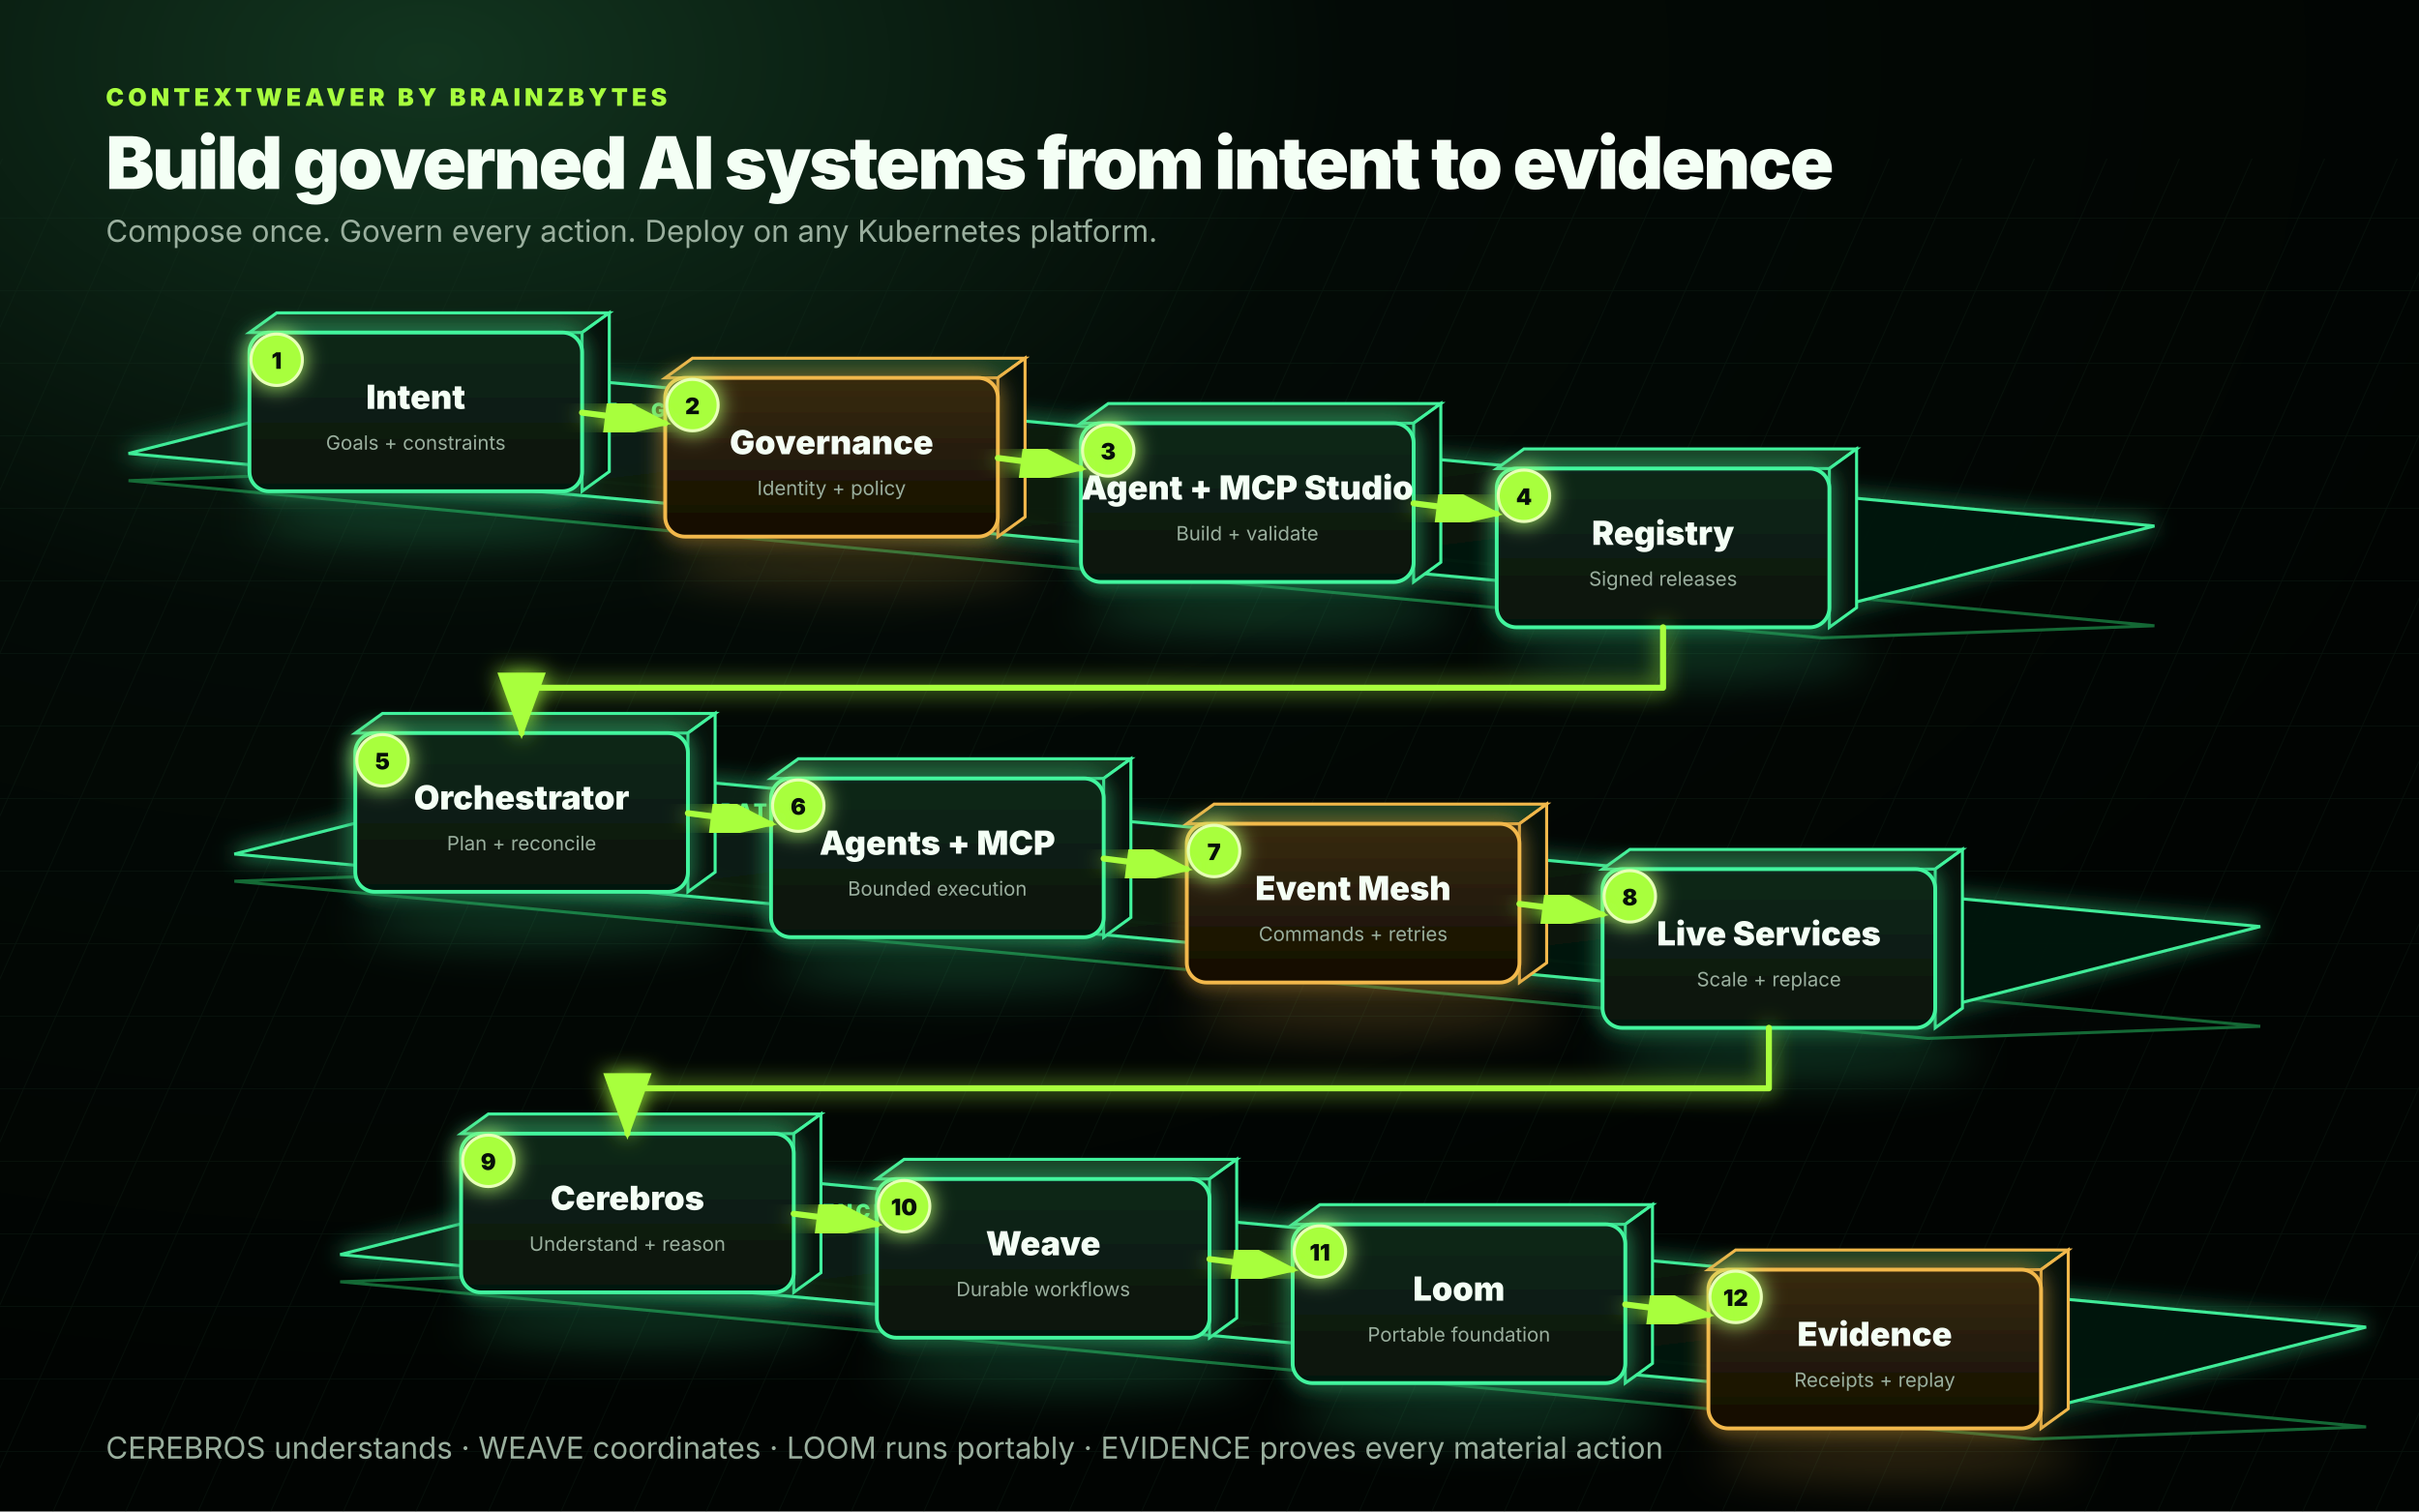
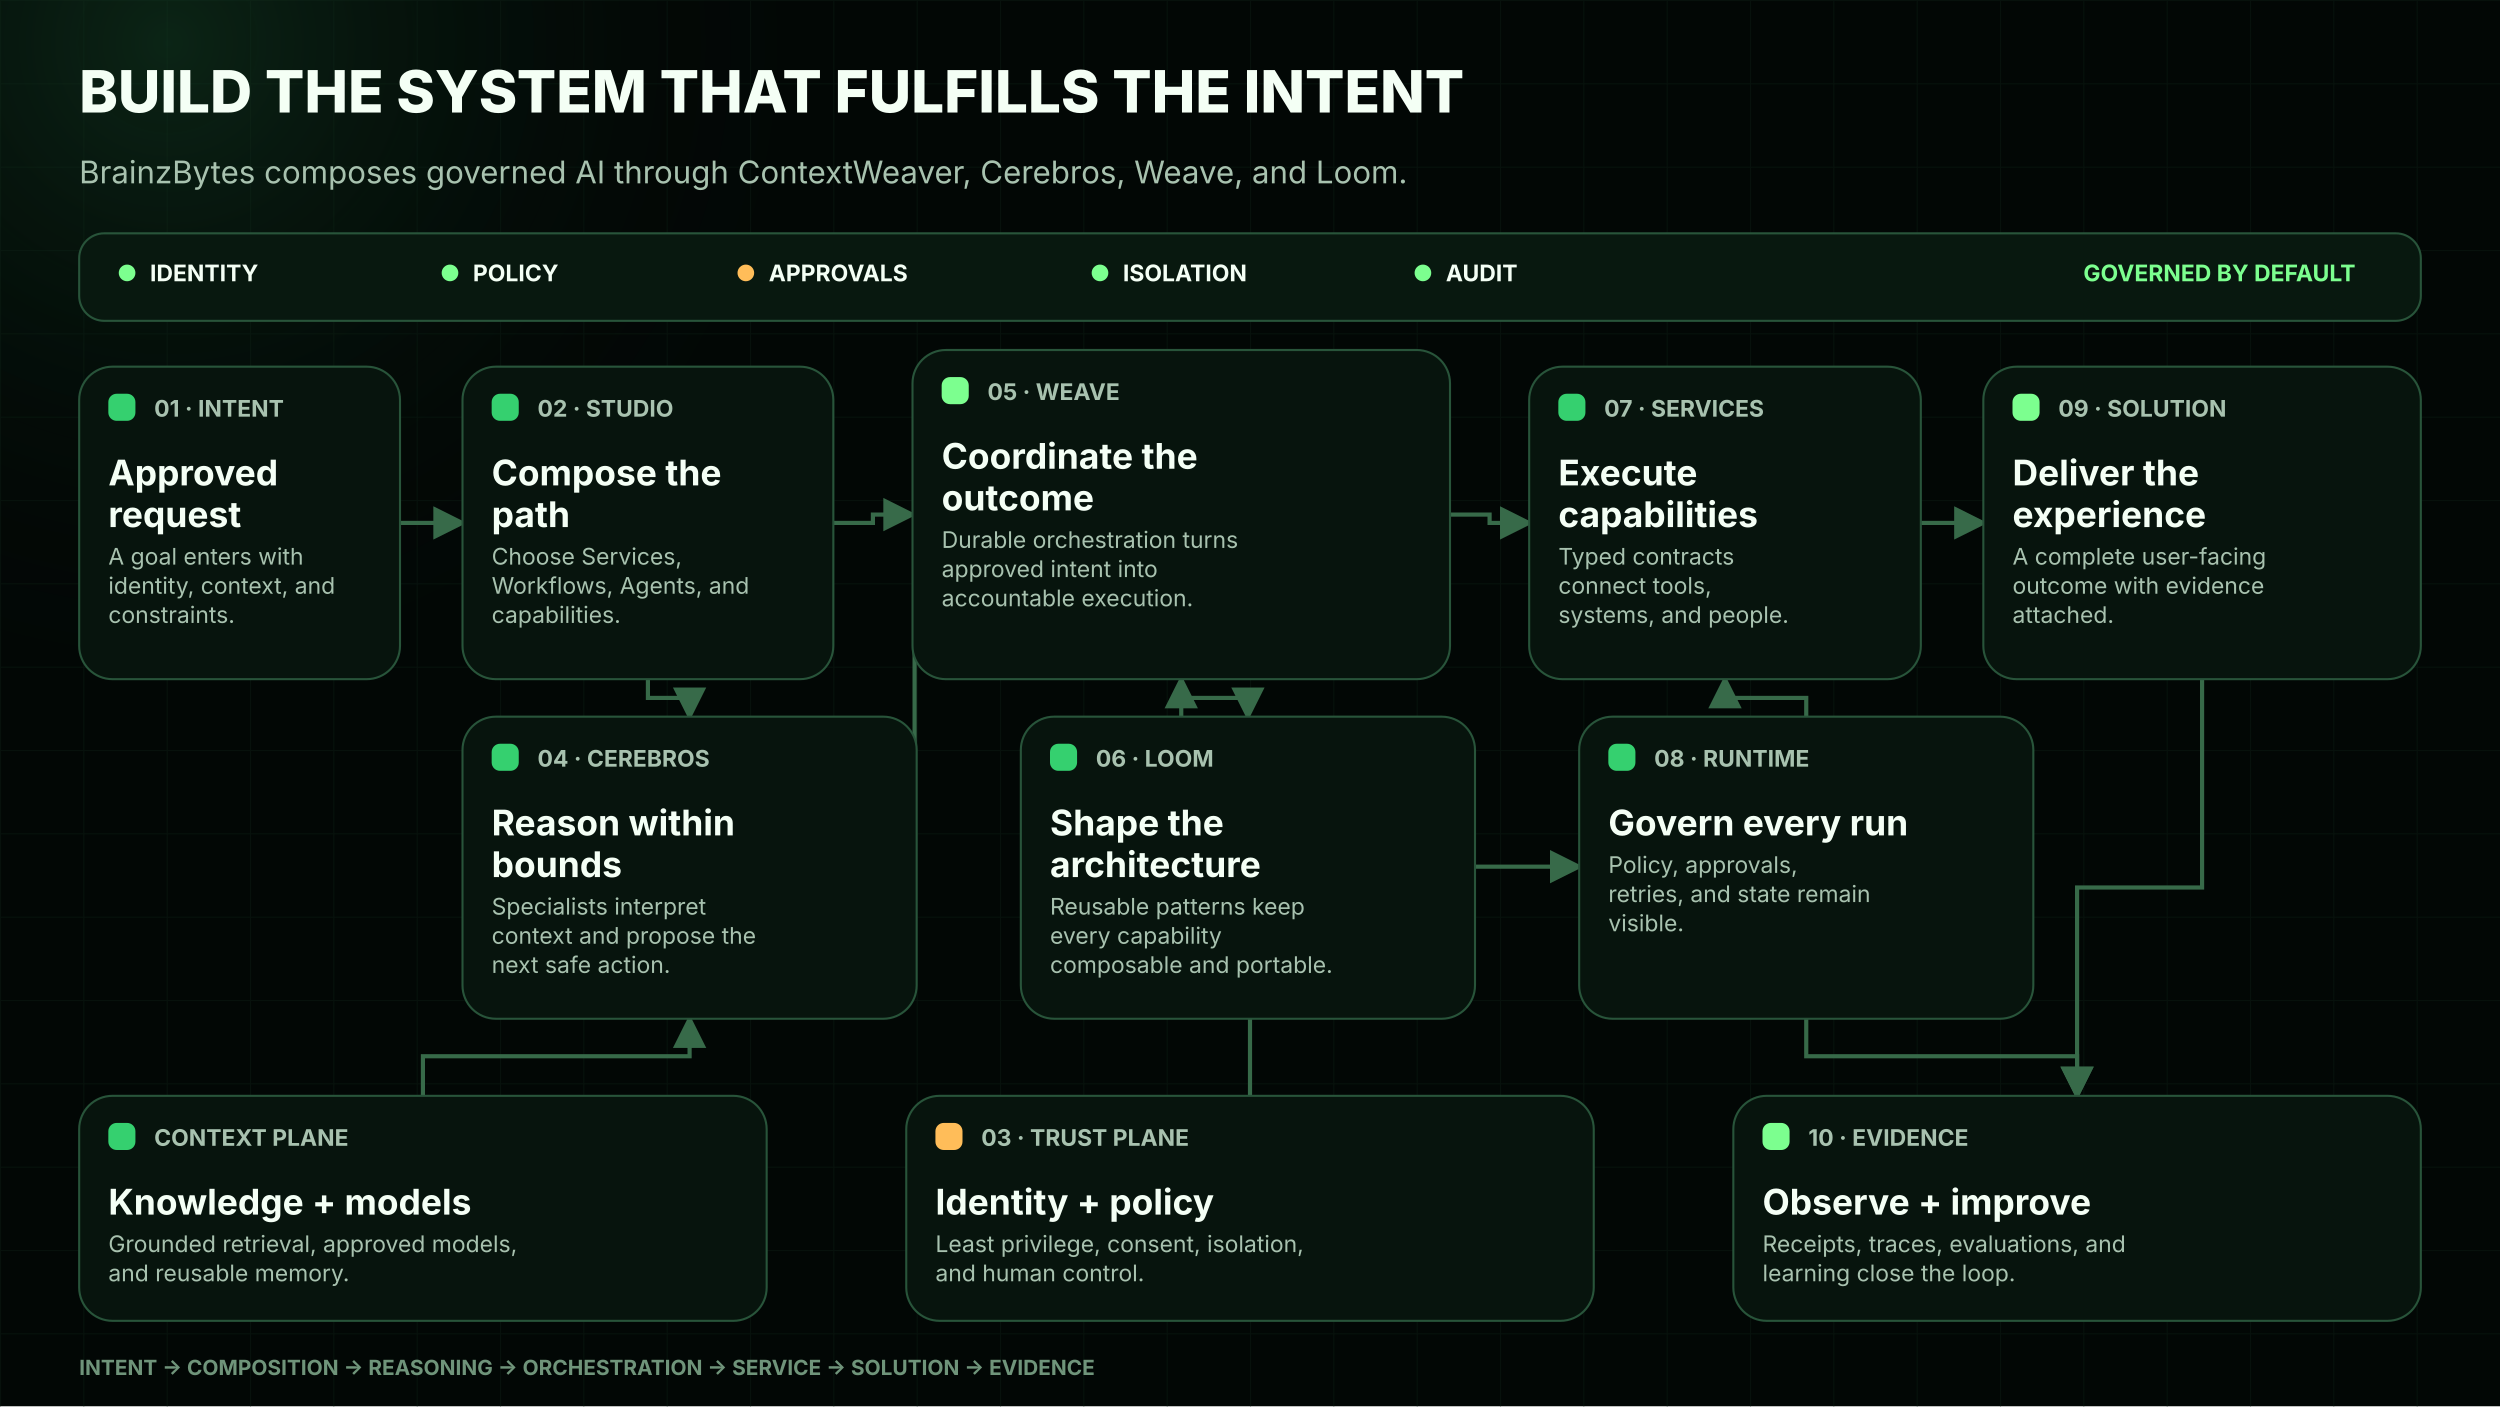
- <svg xmlns="http://www.w3.org/2000/svg" width="1600" height="1000" viewBox="0 0 1600 1000" role="img" aria-labelledby="title desc">
+ <svg xmlns="http://www.w3.org/2000/svg" viewBox="0 0 1200 675" role="img" aria-labelledby="title description">
  <defs>
-     <radialGradient id="bg" cx="18%" cy="4%" r="90%">
-       <stop stop-color="#12351F" />
-       <stop offset=".42" stop-color="#030A06" />
-       <stop offset="1" stop-color="#010402" />
+     <pattern id="grid" width="40" height="40" patternUnits="userSpaceOnUse">
+       <path d="M40 0H0V40" fill="none" stroke="#07110c" stroke-width="1" />
+     </pattern>
+     <radialGradient id="glowA">
+       <stop stop-color="#123a22" />
+       <stop offset="1" stop-color="#020705" stop-opacity="0" />
    </radialGradient>
-     <linearGradient id="plane" x1="0" y1="0" x2="1" y2="1">
-       <stop stop-color="#0C2516" />
-       <stop offset="1" stop-color="#041009" />
-     </linearGradient>
-     <linearGradient id="front" x1="0" y1="0" x2="0" y2="1">
-       <stop stop-color="#10291A" />
-       <stop offset="1" stop-color="#06120B" />
-     </linearGradient>
-     <linearGradient id="amberFront" x1="0" y1="0" x2="0" y2="1">
-       <stop stop-color="#382B0D" />
-       <stop offset="1" stop-color="#120D03" />
-     </linearGradient>
-     <filter id="glow" x="-80%" y="-80%" width="260%" height="260%">
-       <feGaussianBlur stdDeviation="7" result="b" />
-       <feMerge>
-         <feMergeNode in="b" />
-         <feMergeNode in="SourceGraphic" />
-       </feMerge>
-     </filter>
-     <filter id="shadow" x="-50%" y="-50%" width="220%" height="240%">
-       <feGaussianBlur stdDeviation="14" />
-     </filter>
-     <pattern id="grid" width="48" height="48" patternUnits="userSpaceOnUse" patternTransform="skewX(-24)">
-       <path d="M48 0H0V48" fill="none" stroke="#173623" stroke-width="1" />
-     </pattern>
-     <marker id="arrow" markerWidth="12" markerHeight="12" refX="10" refY="4" orient="auto">
-       <path d="M0 0L11 4L0 8Z" fill="#A8FF3E" />
+     <marker id="arrow" markerWidth="8" markerHeight="8" refX="7" refY="4" orient="auto">
+       <path d="M0 0L8 4L0 8Z" fill="#376a49" />
    </marker>
-     <style>
-     text{font-family:Inter,ui-sans-serif,system-ui,-apple-system,BlinkMacSystemFont,"Segoe UI",sans-serif}
-     .eyebrow{font-size:16px;font-weight:850;letter-spacing:2.7px;fill:#A8FF3E}
-     .title{font-size:48px;font-weight:900;letter-spacing:-1.4px;fill:#F4FFF5}
-     .subtitle{font-size:20px;fill:#9AAF9E}
-     .plane-label{font-size:13px;font-weight:850;letter-spacing:2px;fill:#42F59E}
-     .block-title{font-size:22px;font-weight:850;fill:#F4FFF5;text-anchor:middle}
-     .block-copy{font-size:13px;fill:#9AAF9E;text-anchor:middle}
-     .side-copy{font-size:13px;fill:#9AAF9E;text-anchor:start}
-     .number{font-size:15px;font-weight:900;fill:#071009;text-anchor:middle}
-     .route{fill:none;stroke:#A8FF3E;stroke-width:4;stroke-linecap:round;stroke-linejoin:round;marker-end:url(#arrow);filter:url(#glow)}
-   </style>
  </defs>
-   <rect width="1600" height="1000" fill="url(#bg)" />
-   <rect y="105" width="1600" height="895" fill="url(#grid)" opacity=".28" />
-   <text x="70" y="70" class="eyebrow">CONTEXTWEAVER BY BRAINZBYTES</text>
-   <text x="70" y="125" class="title">Build governed AI systems from intent to evidence</text>
-   <text x="70" y="160" class="subtitle">Compose once. Govern every action. Deploy on any Kubernetes platform.</text>
-   <g>
-     <polygon points="85,318 1205,422 1425,414 305,310" fill="#020704" stroke="#16733B" stroke-width="2" opacity=".9" />
-     <polygon points="85,300 1205,404 1425,348 305,244" fill="url(#plane)" stroke="#42F59E" stroke-width="2" opacity=".96" filter="url(#glow)" />
-     <text x="329" y="276" class="plane-label">COMPOSE + GOVERN</text>
-   </g>
-   <g>
-     <polygon points="155,583 1275,687 1495,679 375,575" fill="#020704" stroke="#16733B" stroke-width="2" opacity=".9" />
-     <polygon points="155,565 1275,669 1495,613 375,509" fill="url(#plane)" stroke="#42F59E" stroke-width="2" opacity=".96" filter="url(#glow)" />
-     <text x="399" y="541" class="plane-label">ORCHESTRATE + EXECUTE</text>
-   </g>
-   <g>
-     <polygon points="225,848 1345,952 1565,944 445,840" fill="#020704" stroke="#16733B" stroke-width="2" opacity=".9" />
-     <polygon points="225,830 1345,934 1565,878 445,774" fill="url(#plane)" stroke="#42F59E" stroke-width="2" opacity=".96" filter="url(#glow)" />
-     <text x="469" y="806" class="plane-label">INTELLIGENCE + EVIDENCE</text>
-   </g>
-   <g id="intent">
-     <ellipse cx="289.0" cy="343" rx="121" ry="17" fill="#42F59E" opacity=".18" filter="url(#shadow)" />
-     <polygon points="165,220 183,207 403,207 385,220" fill="#163B22" stroke="#42F59E" stroke-width="2" />
-     <polygon points="385,220 403,207 403,312 385,325" fill="#06100A" stroke="#42F59E" stroke-width="2" />
-     <rect x="165" y="220" width="220" height="105" rx="13" fill="url(#front)" stroke="#42F59E" stroke-width="2.5" filter="url(#glow)" />
-     <circle cx="183" cy="238" r="17" fill="#A8FF3E" stroke="#E8FFB8" stroke-width="2" filter="url(#glow)" />
-     <text x="183" y="244" class="number">1</text>
-     <text x="275.0" y="270.5" class="block-title">Intent</text>
-     <text x="275.0" y="297.5" class="block-copy">Goals + constraints</text>
-   </g>
-   <g id="governance">
-     <ellipse cx="564.0" cy="373" rx="121" ry="17" fill="#F2B84B" opacity=".18" filter="url(#shadow)" />
-     <polygon points="440,250 458,237 678,237 660,250" fill="#163B22" stroke="#F2B84B" stroke-width="2" />
-     <polygon points="660,250 678,237 678,342 660,355" fill="#06100A" stroke="#F2B84B" stroke-width="2" />
-     <rect x="440" y="250" width="220" height="105" rx="13" fill="url(#amberFront)" stroke="#F2B84B" stroke-width="2.5" filter="url(#glow)" />
-     <circle cx="458" cy="268" r="17" fill="#A8FF3E" stroke="#E8FFB8" stroke-width="2" filter="url(#glow)" />
-     <text x="458" y="274" class="number">2</text>
-     <text x="550.0" y="300.5" class="block-title">Governance</text>
-     <text x="550.0" y="327.5" class="block-copy">Identity + policy</text>
-   </g>
-   <g id="studio">
-     <ellipse cx="839.0" cy="403" rx="121" ry="17" fill="#42F59E" opacity=".18" filter="url(#shadow)" />
-     <polygon points="715,280 733,267 953,267 935,280" fill="#163B22" stroke="#42F59E" stroke-width="2" />
-     <polygon points="935,280 953,267 953,372 935,385" fill="#06100A" stroke="#42F59E" stroke-width="2" />
-     <rect x="715" y="280" width="220" height="105" rx="13" fill="url(#front)" stroke="#42F59E" stroke-width="2.5" filter="url(#glow)" />
-     <circle cx="733" cy="298" r="17" fill="#A8FF3E" stroke="#E8FFB8" stroke-width="2" filter="url(#glow)" />
-     <text x="733" y="304" class="number">3</text>
-     <text x="825.0" y="330.5" class="block-title">Agent + MCP Studio</text>
-     <text x="825.0" y="357.5" class="block-copy">Build + validate</text>
-   </g>
-   <g id="registry">
-     <ellipse cx="1114.0" cy="433" rx="121" ry="17" fill="#42F59E" opacity=".18" filter="url(#shadow)" />
-     <polygon points="990,310 1008,297 1228,297 1210,310" fill="#163B22" stroke="#42F59E" stroke-width="2" />
-     <polygon points="1210,310 1228,297 1228,402 1210,415" fill="#06100A" stroke="#42F59E" stroke-width="2" />
-     <rect x="990" y="310" width="220" height="105" rx="13" fill="url(#front)" stroke="#42F59E" stroke-width="2.5" filter="url(#glow)" />
-     <circle cx="1008" cy="328" r="17" fill="#A8FF3E" stroke="#E8FFB8" stroke-width="2" filter="url(#glow)" />
-     <text x="1008" y="334" class="number">4</text>
-     <text x="1100.0" y="360.5" class="block-title">Registry</text>
-     <text x="1100.0" y="387.5" class="block-copy">Signed releases</text>
-   </g>
-   <g id="orchestrator">
-     <ellipse cx="359.0" cy="608" rx="121" ry="17" fill="#42F59E" opacity=".18" filter="url(#shadow)" />
-     <polygon points="235,485 253,472 473,472 455,485" fill="#163B22" stroke="#42F59E" stroke-width="2" />
-     <polygon points="455,485 473,472 473,577 455,590" fill="#06100A" stroke="#42F59E" stroke-width="2" />
-     <rect x="235" y="485" width="220" height="105" rx="13" fill="url(#front)" stroke="#42F59E" stroke-width="2.5" filter="url(#glow)" />
-     <circle cx="253" cy="503" r="17" fill="#A8FF3E" stroke="#E8FFB8" stroke-width="2" filter="url(#glow)" />
-     <text x="253" y="509" class="number">5</text>
-     <text x="345.0" y="535.5" class="block-title">Orchestrator</text>
-     <text x="345.0" y="562.5" class="block-copy">Plan + reconcile</text>
-   </g>
-   <g id="runtime">
-     <ellipse cx="634.0" cy="638" rx="121" ry="17" fill="#42F59E" opacity=".18" filter="url(#shadow)" />
-     <polygon points="510,515 528,502 748,502 730,515" fill="#163B22" stroke="#42F59E" stroke-width="2" />
-     <polygon points="730,515 748,502 748,607 730,620" fill="#06100A" stroke="#42F59E" stroke-width="2" />
-     <rect x="510" y="515" width="220" height="105" rx="13" fill="url(#front)" stroke="#42F59E" stroke-width="2.5" filter="url(#glow)" />
-     <circle cx="528" cy="533" r="17" fill="#A8FF3E" stroke="#E8FFB8" stroke-width="2" filter="url(#glow)" />
-     <text x="528" y="539" class="number">6</text>
-     <text x="620.0" y="565.5" class="block-title">Agents + MCP</text>
-     <text x="620.0" y="592.5" class="block-copy">Bounded execution</text>
-   </g>
-   <g id="mesh">
-     <ellipse cx="909.0" cy="668" rx="121" ry="17" fill="#F2B84B" opacity=".18" filter="url(#shadow)" />
-     <polygon points="785,545 803,532 1023,532 1005,545" fill="#163B22" stroke="#F2B84B" stroke-width="2" />
-     <polygon points="1005,545 1023,532 1023,637 1005,650" fill="#06100A" stroke="#F2B84B" stroke-width="2" />
-     <rect x="785" y="545" width="220" height="105" rx="13" fill="url(#amberFront)" stroke="#F2B84B" stroke-width="2.5" filter="url(#glow)" />
-     <circle cx="803" cy="563" r="17" fill="#A8FF3E" stroke="#E8FFB8" stroke-width="2" filter="url(#glow)" />
-     <text x="803" y="569" class="number">7</text>
-     <text x="895.0" y="595.5" class="block-title">Event Mesh</text>
-     <text x="895.0" y="622.5" class="block-copy">Commands + retries</text>
-   </g>
-   <g id="services">
-     <ellipse cx="1184.0" cy="698" rx="121" ry="17" fill="#42F59E" opacity=".18" filter="url(#shadow)" />
-     <polygon points="1060,575 1078,562 1298,562 1280,575" fill="#163B22" stroke="#42F59E" stroke-width="2" />
-     <polygon points="1280,575 1298,562 1298,667 1280,680" fill="#06100A" stroke="#42F59E" stroke-width="2" />
-     <rect x="1060" y="575" width="220" height="105" rx="13" fill="url(#front)" stroke="#42F59E" stroke-width="2.5" filter="url(#glow)" />
-     <circle cx="1078" cy="593" r="17" fill="#A8FF3E" stroke="#E8FFB8" stroke-width="2" filter="url(#glow)" />
-     <text x="1078" y="599" class="number">8</text>
-     <text x="1170.0" y="625.5" class="block-title">Live Services</text>
-     <text x="1170.0" y="652.5" class="block-copy">Scale + replace</text>
-   </g>
-   <g id="cerebros">
-     <ellipse cx="429.0" cy="873" rx="121" ry="17" fill="#42F59E" opacity=".18" filter="url(#shadow)" />
-     <polygon points="305,750 323,737 543,737 525,750" fill="#163B22" stroke="#42F59E" stroke-width="2" />
-     <polygon points="525,750 543,737 543,842 525,855" fill="#06100A" stroke="#42F59E" stroke-width="2" />
-     <rect x="305" y="750" width="220" height="105" rx="13" fill="url(#front)" stroke="#42F59E" stroke-width="2.5" filter="url(#glow)" />
-     <circle cx="323" cy="768" r="17" fill="#A8FF3E" stroke="#E8FFB8" stroke-width="2" filter="url(#glow)" />
-     <text x="323" y="774" class="number">9</text>
-     <text x="415.0" y="800.5" class="block-title">Cerebros</text>
-     <text x="415.0" y="827.5" class="block-copy">Understand + reason</text>
-   </g>
-   <g id="weave">
-     <ellipse cx="704.0" cy="903" rx="121" ry="17" fill="#42F59E" opacity=".18" filter="url(#shadow)" />
-     <polygon points="580,780 598,767 818,767 800,780" fill="#163B22" stroke="#42F59E" stroke-width="2" />
-     <polygon points="800,780 818,767 818,872 800,885" fill="#06100A" stroke="#42F59E" stroke-width="2" />
-     <rect x="580" y="780" width="220" height="105" rx="13" fill="url(#front)" stroke="#42F59E" stroke-width="2.5" filter="url(#glow)" />
-     <circle cx="598" cy="798" r="17" fill="#A8FF3E" stroke="#E8FFB8" stroke-width="2" filter="url(#glow)" />
-     <text x="598" y="804" class="number">10</text>
-     <text x="690.0" y="830.5" class="block-title">Weave</text>
-     <text x="690.0" y="857.5" class="block-copy">Durable workflows</text>
-   </g>
-   <g id="loom">
-     <ellipse cx="979.0" cy="933" rx="121" ry="17" fill="#42F59E" opacity=".18" filter="url(#shadow)" />
-     <polygon points="855,810 873,797 1093,797 1075,810" fill="#163B22" stroke="#42F59E" stroke-width="2" />
-     <polygon points="1075,810 1093,797 1093,902 1075,915" fill="#06100A" stroke="#42F59E" stroke-width="2" />
-     <rect x="855" y="810" width="220" height="105" rx="13" fill="url(#front)" stroke="#42F59E" stroke-width="2.5" filter="url(#glow)" />
-     <circle cx="873" cy="828" r="17" fill="#A8FF3E" stroke="#E8FFB8" stroke-width="2" filter="url(#glow)" />
-     <text x="873" y="834" class="number">11</text>
-     <text x="965.0" y="860.5" class="block-title">Loom</text>
-     <text x="965.0" y="887.5" class="block-copy">Portable foundation</text>
-   </g>
-   <g id="evidence">
-     <ellipse cx="1254.0" cy="963" rx="121" ry="17" fill="#F2B84B" opacity=".18" filter="url(#shadow)" />
-     <polygon points="1130,840 1148,827 1368,827 1350,840" fill="#163B22" stroke="#F2B84B" stroke-width="2" />
-     <polygon points="1350,840 1368,827 1368,932 1350,945" fill="#06100A" stroke="#F2B84B" stroke-width="2" />
-     <rect x="1130" y="840" width="220" height="105" rx="13" fill="url(#amberFront)" stroke="#F2B84B" stroke-width="2.5" filter="url(#glow)" />
-     <circle cx="1148" cy="858" r="17" fill="#A8FF3E" stroke="#E8FFB8" stroke-width="2" filter="url(#glow)" />
-     <text x="1148" y="864" class="number">12</text>
-     <text x="1240.0" y="890.5" class="block-title">Evidence</text>
-     <text x="1240.0" y="917.5" class="block-copy">Receipts + replay</text>
-   </g>
-   <path d="M385 273 L440 280" class="route" />
-   <path d="M660 303 L715 310" class="route" />
-   <path d="M935 333 L990 340" class="route" />
-   <path d="M1100 415 L1100 455 L345 455 L345 485" class="route" />
-   <path d="M455 538 L510 545" class="route" />
-   <path d="M730 568 L785 575" class="route" />
-   <path d="M1005 598 L1060 605" class="route" />
-   <path d="M1170 680 L1170 720 L415 720 L415 750" class="route" />
-   <path d="M525 803 L580 810" class="route" />
-   <path d="M800 833 L855 840" class="route" />
-   <path d="M1075 863 L1130 870" class="route" />
-   <text x="70" y="965" class="subtitle">CEREBROS understands  ·  WEAVE coordinates  ·  LOOM runs portably  ·  EVIDENCE proves every material action</text>
+   <rect width="1200" height="675" fill="#020705" />
+   <rect width="1200" height="675" fill="url(#grid)" />
+   <circle cx="80" cy="20" r="310" fill="url(#glowA)" opacity=".58" />
+   <text font-family="Inter,Segoe UI,Arial,sans-serif" font-size="28" font-weight="800" fill="#f4fff5">
+     <tspan x="38" y="54">BUILD THE SYSTEM THAT FULFILLS THE INTENT</tspan>
+   </text>
+   <text font-family="Inter,Segoe UI,Arial,sans-serif" font-size="15" font-weight="400" fill="#a8c2af">
+     <tspan x="38" y="88">BrainzBytes composes governed AI through ContextWeaver, Cerebros, Weave, and Loom.</tspan>
+   </text>
+   <rect x="38" y="112" width="1124" height="42" rx="12" fill="#08180f" stroke="#28543a" />
+   <circle cx="61" cy="131" r="4" fill="#7cff8f" />
+   <text font-family="Inter,Segoe UI,Arial,sans-serif" font-size="11" font-weight="700" fill="#f4fff5">
+     <tspan x="72" y="135">IDENTITY</tspan>
+   </text>
+   <circle cx="216" cy="131" r="4" fill="#7cff8f" />
+   <text font-family="Inter,Segoe UI,Arial,sans-serif" font-size="11" font-weight="700" fill="#f4fff5">
+     <tspan x="227" y="135">POLICY</tspan>
+   </text>
+   <circle cx="358" cy="131" r="4" fill="#ffbd59" />
+   <text font-family="Inter,Segoe UI,Arial,sans-serif" font-size="11" font-weight="700" fill="#f4fff5">
+     <tspan x="369" y="135">APPROVALS</tspan>
+   </text>
+   <circle cx="528" cy="131" r="4" fill="#7cff8f" />
+   <text font-family="Inter,Segoe UI,Arial,sans-serif" font-size="11" font-weight="700" fill="#f4fff5">
+     <tspan x="539" y="135">ISOLATION</tspan>
+   </text>
+   <circle cx="683" cy="131" r="4" fill="#7cff8f" />
+   <text font-family="Inter,Segoe UI,Arial,sans-serif" font-size="11" font-weight="700" fill="#f4fff5">
+     <tspan x="694" y="135">AUDIT</tspan>
+   </text>
+   <text font-family="Inter,Segoe UI,Arial,sans-serif" font-size="11" font-weight="700" fill="#7cff8f">
+     <tspan x="1000" y="135">GOVERNED BY DEFAULT</tspan>
+   </text>
+   <polyline points="192,251 207,251 207,251 222,251" fill="none" stroke="#376a49" stroke-width="2" marker-end="url(#arrow)" />
+   <polyline points="400,251 419,251 419,247 438,247" fill="none" stroke="#376a49" stroke-width="2" marker-end="url(#arrow)" />
+   <polyline points="696,247 715,247 715,251 734,251" fill="none" stroke="#376a49" stroke-width="2" marker-end="url(#arrow)" />
+   <polyline points="922,251 937,251 937,251 952,251" fill="none" stroke="#376a49" stroke-width="2" marker-end="url(#arrow)" />
+   <polyline points="311,326 311,335 331,335 331,344" fill="none" stroke="#376a49" stroke-width="2" marker-end="url(#arrow)" />
+   <polyline points="440,416 439,416 439,247 438,247" fill="none" stroke="#376a49" stroke-width="2" marker-end="url(#arrow)" />
+   <polyline points="567,326 567,335 599,335 599,344" fill="none" stroke="#376a49" stroke-width="2" marker-end="url(#arrow)" />
+   <polyline points="708,416 733,416 733,416 758,416" fill="none" stroke="#376a49" stroke-width="2" marker-end="url(#arrow)" />
+   <polyline points="867,344 867,335 828,335 828,326" fill="none" stroke="#376a49" stroke-width="2" marker-end="url(#arrow)" />
+   <polyline points="1057,326 1057,426 997,426 997,526" fill="none" stroke="#376a49" stroke-width="2" marker-end="url(#arrow)" />
+   <polyline points="203,526 203,507 331,507 331,489" fill="none" stroke="#376a49" stroke-width="2" marker-end="url(#arrow)" />
+   <polyline points="600,526 600,426 567,426 567,326" fill="none" stroke="#376a49" stroke-width="2" marker-end="url(#arrow)" />
+   <polyline points="867,489 867,507 997,507 997,526" fill="none" stroke="#376a49" stroke-width="2" marker-end="url(#arrow)" />
+   <g id="intent" class="architecture-node">
+     <rect x="38" y="176" width="154" height="150" rx="16" fill="#07140d" stroke="#28543a" />
+     <rect x="52" y="189" width="13" height="13" rx="4" fill="#35d06f" />
+     <text font-family="Inter,Segoe UI,Arial,sans-serif" font-size="11" font-weight="700" fill="#a8c2af">
+       <tspan x="74" y="200">01 · INTENT</tspan>
+     </text>
+     <text font-family="Inter,Segoe UI,Arial,sans-serif" font-size="17" font-weight="700" fill="#f4fff5">
+       <tspan x="52" y="233">Approved</tspan>
+       <tspan x="52" y="253">request</tspan>
+     </text>
+     <text font-family="Inter,Segoe UI,Arial,sans-serif" font-size="11" font-weight="400" fill="#a8c2af">
+       <tspan x="52" y="271">A goal enters with</tspan>
+       <tspan x="52" y="285">identity, context, and</tspan>
+       <tspan x="52" y="299">constraints.</tspan>
+     </text>
+   </g>
+   <g id="studio" class="architecture-node">
+     <rect x="222" y="176" width="178" height="150" rx="16" fill="#07140d" stroke="#28543a" />
+     <rect x="236" y="189" width="13" height="13" rx="4" fill="#35d06f" />
+     <text font-family="Inter,Segoe UI,Arial,sans-serif" font-size="11" font-weight="700" fill="#a8c2af">
+       <tspan x="258" y="200">02 · STUDIO</tspan>
+     </text>
+     <text font-family="Inter,Segoe UI,Arial,sans-serif" font-size="17" font-weight="700" fill="#f4fff5">
+       <tspan x="236" y="233">Compose the</tspan>
+       <tspan x="236" y="253">path</tspan>
+     </text>
+     <text font-family="Inter,Segoe UI,Arial,sans-serif" font-size="11" font-weight="400" fill="#a8c2af">
+       <tspan x="236" y="271">Choose Services,</tspan>
+       <tspan x="236" y="285">Workflows, Agents, and</tspan>
+       <tspan x="236" y="299">capabilities.</tspan>
+     </text>
+   </g>
+   <g id="weave" class="architecture-node">
+     <rect x="438" y="168" width="258" height="158" rx="16" fill="#07140d" stroke="#28543a" />
+     <rect x="452" y="181" width="13" height="13" rx="4" fill="#7cff8f" />
+     <text font-family="Inter,Segoe UI,Arial,sans-serif" font-size="11" font-weight="700" fill="#a8c2af">
+       <tspan x="474" y="192">05 · WEAVE</tspan>
+     </text>
+     <text font-family="Inter,Segoe UI,Arial,sans-serif" font-size="17" font-weight="700" fill="#f4fff5">
+       <tspan x="452" y="225">Coordinate the</tspan>
+       <tspan x="452" y="245">outcome</tspan>
+     </text>
+     <text font-family="Inter,Segoe UI,Arial,sans-serif" font-size="11" font-weight="400" fill="#a8c2af">
+       <tspan x="452" y="263">Durable orchestration turns</tspan>
+       <tspan x="452" y="277">approved intent into</tspan>
+       <tspan x="452" y="291">accountable execution.</tspan>
+     </text>
+   </g>
+   <g id="services" class="architecture-node">
+     <rect x="734" y="176" width="188" height="150" rx="16" fill="#07140d" stroke="#28543a" />
+     <rect x="748" y="189" width="13" height="13" rx="4" fill="#35d06f" />
+     <text font-family="Inter,Segoe UI,Arial,sans-serif" font-size="11" font-weight="700" fill="#a8c2af">
+       <tspan x="770" y="200">07 · SERVICES</tspan>
+     </text>
+     <text font-family="Inter,Segoe UI,Arial,sans-serif" font-size="17" font-weight="700" fill="#f4fff5">
+       <tspan x="748" y="233">Execute</tspan>
+       <tspan x="748" y="253">capabilities</tspan>
+     </text>
+     <text font-family="Inter,Segoe UI,Arial,sans-serif" font-size="11" font-weight="400" fill="#a8c2af">
+       <tspan x="748" y="271">Typed contracts</tspan>
+       <tspan x="748" y="285">connect tools,</tspan>
+       <tspan x="748" y="299">systems, and people.</tspan>
+     </text>
+   </g>
+   <g id="solution" class="architecture-node">
+     <rect x="952" y="176" width="210" height="150" rx="16" fill="#07140d" stroke="#28543a" />
+     <rect x="966" y="189" width="13" height="13" rx="4" fill="#7cff8f" />
+     <text font-family="Inter,Segoe UI,Arial,sans-serif" font-size="11" font-weight="700" fill="#a8c2af">
+       <tspan x="988" y="200">09 · SOLUTION</tspan>
+     </text>
+     <text font-family="Inter,Segoe UI,Arial,sans-serif" font-size="17" font-weight="700" fill="#f4fff5">
+       <tspan x="966" y="233">Deliver the</tspan>
+       <tspan x="966" y="253">experience</tspan>
+     </text>
+     <text font-family="Inter,Segoe UI,Arial,sans-serif" font-size="11" font-weight="400" fill="#a8c2af">
+       <tspan x="966" y="271">A complete user-facing</tspan>
+       <tspan x="966" y="285">outcome with evidence</tspan>
+       <tspan x="966" y="299">attached.</tspan>
+     </text>
+   </g>
+   <g id="cerebros" class="architecture-node">
+     <rect x="222" y="344" width="218" height="145" rx="16" fill="#07140d" stroke="#28543a" />
+     <rect x="236" y="357" width="13" height="13" rx="4" fill="#35d06f" />
+     <text font-family="Inter,Segoe UI,Arial,sans-serif" font-size="11" font-weight="700" fill="#a8c2af">
+       <tspan x="258" y="368">04 · CEREBROS</tspan>
+     </text>
+     <text font-family="Inter,Segoe UI,Arial,sans-serif" font-size="17" font-weight="700" fill="#f4fff5">
+       <tspan x="236" y="401">Reason within</tspan>
+       <tspan x="236" y="421">bounds</tspan>
+     </text>
+     <text font-family="Inter,Segoe UI,Arial,sans-serif" font-size="11" font-weight="400" fill="#a8c2af">
+       <tspan x="236" y="439">Specialists interpret</tspan>
+       <tspan x="236" y="453">context and propose the</tspan>
+       <tspan x="236" y="467">next safe action.</tspan>
+     </text>
+   </g>
+   <g id="loom" class="architecture-node">
+     <rect x="490" y="344" width="218" height="145" rx="16" fill="#07140d" stroke="#28543a" />
+     <rect x="504" y="357" width="13" height="13" rx="4" fill="#35d06f" />
+     <text font-family="Inter,Segoe UI,Arial,sans-serif" font-size="11" font-weight="700" fill="#a8c2af">
+       <tspan x="526" y="368">06 · LOOM</tspan>
+     </text>
+     <text font-family="Inter,Segoe UI,Arial,sans-serif" font-size="17" font-weight="700" fill="#f4fff5">
+       <tspan x="504" y="401">Shape the</tspan>
+       <tspan x="504" y="421">architecture</tspan>
+     </text>
+     <text font-family="Inter,Segoe UI,Arial,sans-serif" font-size="11" font-weight="400" fill="#a8c2af">
+       <tspan x="504" y="439">Reusable patterns keep</tspan>
+       <tspan x="504" y="453">every capability</tspan>
+       <tspan x="504" y="467">composable and portable.</tspan>
+     </text>
+   </g>
+   <g id="runtime" class="architecture-node">
+     <rect x="758" y="344" width="218" height="145" rx="16" fill="#07140d" stroke="#28543a" />
+     <rect x="772" y="357" width="13" height="13" rx="4" fill="#35d06f" />
+     <text font-family="Inter,Segoe UI,Arial,sans-serif" font-size="11" font-weight="700" fill="#a8c2af">
+       <tspan x="794" y="368">08 · RUNTIME</tspan>
+     </text>
+     <text font-family="Inter,Segoe UI,Arial,sans-serif" font-size="17" font-weight="700" fill="#f4fff5">
+       <tspan x="772" y="401">Govern every run</tspan>
+     </text>
+     <text font-family="Inter,Segoe UI,Arial,sans-serif" font-size="11" font-weight="400" fill="#a8c2af">
+       <tspan x="772" y="419">Policy, approvals,</tspan>
+       <tspan x="772" y="433">retries, and state remain</tspan>
+       <tspan x="772" y="447">visible.</tspan>
+     </text>
+   </g>
+   <g id="knowledge" class="architecture-node">
+     <rect x="38" y="526" width="330" height="108" rx="16" fill="#07140d" stroke="#28543a" />
+     <rect x="52" y="539" width="13" height="13" rx="4" fill="#35d06f" />
+     <text font-family="Inter,Segoe UI,Arial,sans-serif" font-size="11" font-weight="700" fill="#a8c2af">
+       <tspan x="74" y="550">CONTEXT PLANE</tspan>
+     </text>
+     <text font-family="Inter,Segoe UI,Arial,sans-serif" font-size="17" font-weight="700" fill="#f4fff5">
+       <tspan x="52" y="583">Knowledge + models</tspan>
+     </text>
+     <text font-family="Inter,Segoe UI,Arial,sans-serif" font-size="11" font-weight="400" fill="#a8c2af">
+       <tspan x="52" y="601">Grounded retrieval, approved models,</tspan>
+       <tspan x="52" y="615">and reusable memory.</tspan>
+     </text>
+   </g>
+   <g id="policy" class="architecture-node">
+     <rect x="435" y="526" width="330" height="108" rx="16" fill="#07140d" stroke="#28543a" />
+     <rect x="449" y="539" width="13" height="13" rx="4" fill="#ffbd59" />
+     <text font-family="Inter,Segoe UI,Arial,sans-serif" font-size="11" font-weight="700" fill="#a8c2af">
+       <tspan x="471" y="550">03 · TRUST PLANE</tspan>
+     </text>
+     <text font-family="Inter,Segoe UI,Arial,sans-serif" font-size="17" font-weight="700" fill="#f4fff5">
+       <tspan x="449" y="583">Identity + policy</tspan>
+     </text>
+     <text font-family="Inter,Segoe UI,Arial,sans-serif" font-size="11" font-weight="400" fill="#a8c2af">
+       <tspan x="449" y="601">Least privilege, consent, isolation,</tspan>
+       <tspan x="449" y="615">and human control.</tspan>
+     </text>
+   </g>
+   <g id="evidence" class="architecture-node">
+     <rect x="832" y="526" width="330" height="108" rx="16" fill="#07140d" stroke="#28543a" />
+     <rect x="846" y="539" width="13" height="13" rx="4" fill="#7cff8f" />
+     <text font-family="Inter,Segoe UI,Arial,sans-serif" font-size="11" font-weight="700" fill="#a8c2af">
+       <tspan x="868" y="550">10 · EVIDENCE</tspan>
+     </text>
+     <text font-family="Inter,Segoe UI,Arial,sans-serif" font-size="17" font-weight="700" fill="#f4fff5">
+       <tspan x="846" y="583">Observe + improve</tspan>
+     </text>
+     <text font-family="Inter,Segoe UI,Arial,sans-serif" font-size="11" font-weight="400" fill="#a8c2af">
+       <tspan x="846" y="601">Receipts, traces, evaluations, and</tspan>
+       <tspan x="846" y="615">learning close the loop.</tspan>
+     </text>
+   </g>
+   <text font-family="Inter,Segoe UI,Arial,sans-serif" font-size="10" font-weight="700" fill="#6f947a">
+     <tspan x="38" y="660">INTENT → COMPOSITION → REASONING → ORCHESTRATION → SERVICE → SOLUTION → EVIDENCE</tspan>
+   </text>
</svg>
